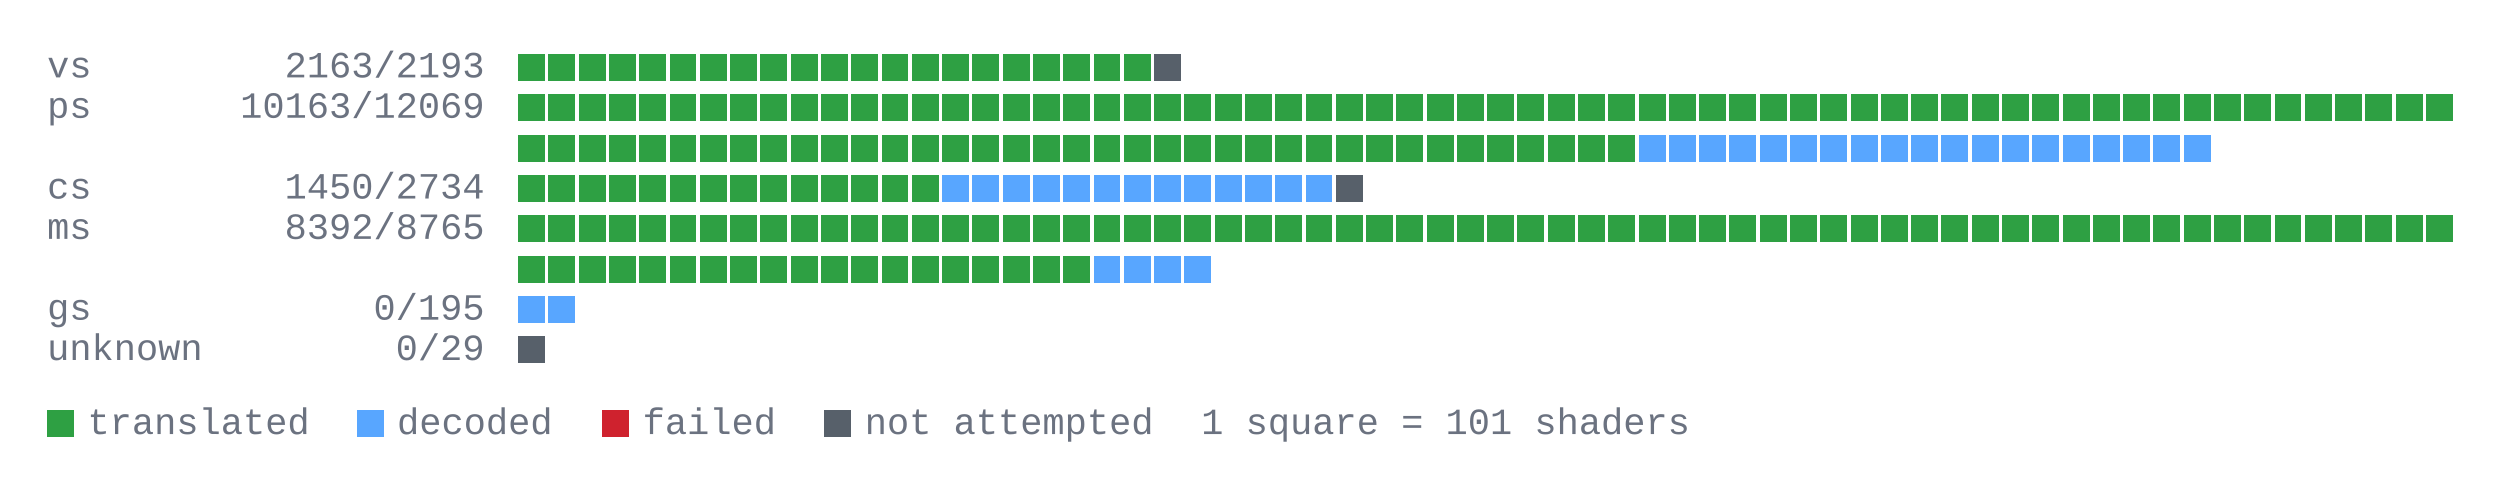
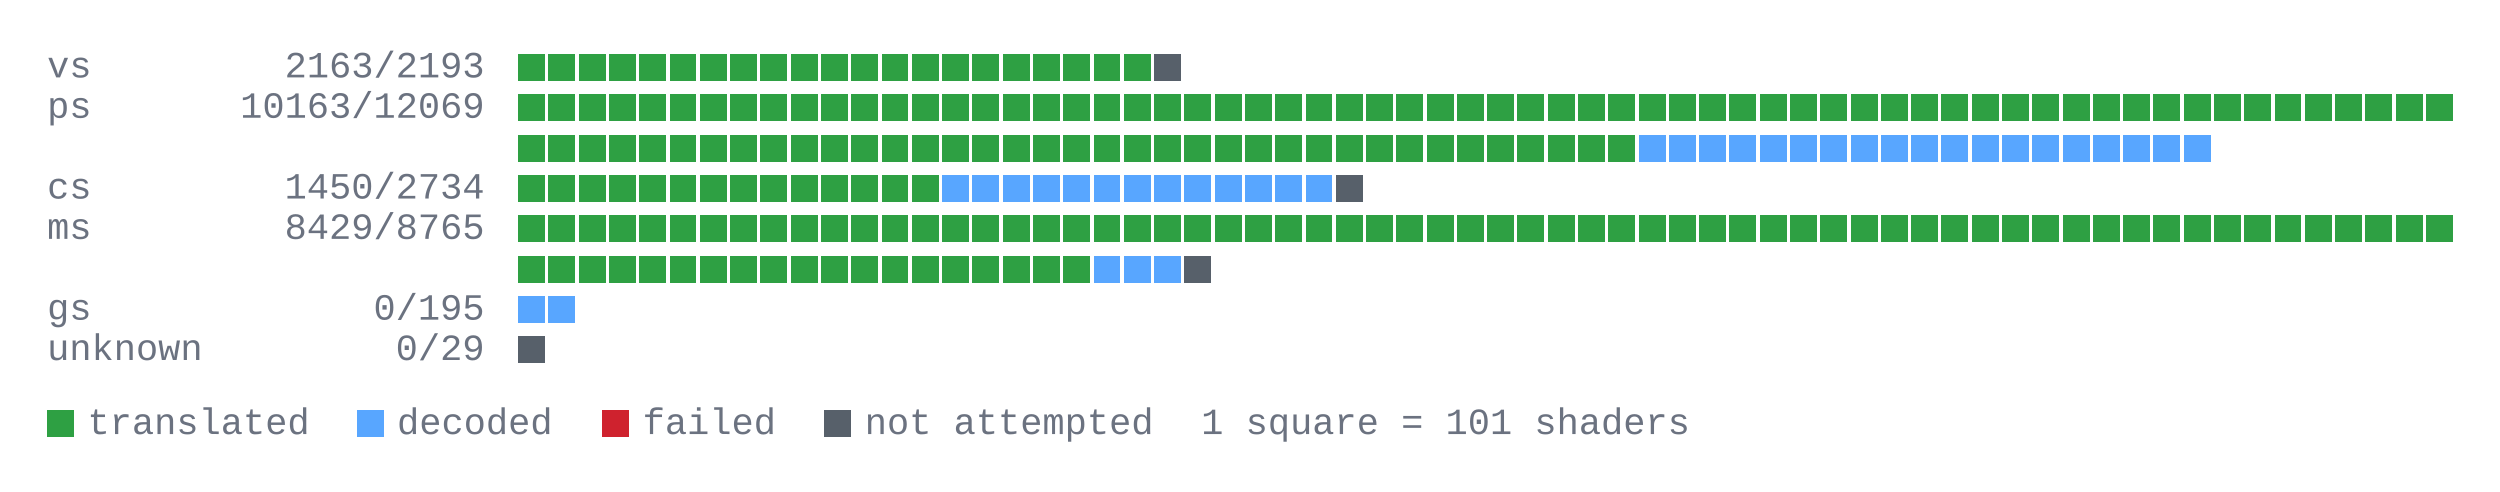
<svg xmlns="http://www.w3.org/2000/svg" width="743" height="146" viewBox="0 0 743 146" role="img">
  <g font-family="ui-monospace, SFMono-Regular, Menlo, Consolas, 'Liberation Mono', monospace" font-size="11" fill="#6b7280">
    <text x="14" y="23">vs</text>
    <text x="144" y="23" text-anchor="end">2163/2193</text>
    <g shape-rendering="crispEdges">
      <rect x="154" y="16" width="8" height="8" fill="#2ea043" />
      <rect x="163" y="16" width="8" height="8" fill="#2ea043" />
      <rect x="172" y="16" width="8" height="8" fill="#2ea043" />
      <rect x="181" y="16" width="8" height="8" fill="#2ea043" />
      <rect x="190" y="16" width="8" height="8" fill="#2ea043" />
      <rect x="199" y="16" width="8" height="8" fill="#2ea043" />
      <rect x="208" y="16" width="8" height="8" fill="#2ea043" />
      <rect x="217" y="16" width="8" height="8" fill="#2ea043" />
      <rect x="226" y="16" width="8" height="8" fill="#2ea043" />
      <rect x="235" y="16" width="8" height="8" fill="#2ea043" />
      <rect x="244" y="16" width="8" height="8" fill="#2ea043" />
      <rect x="253" y="16" width="8" height="8" fill="#2ea043" />
      <rect x="262" y="16" width="8" height="8" fill="#2ea043" />
      <rect x="271" y="16" width="8" height="8" fill="#2ea043" />
      <rect x="280" y="16" width="8" height="8" fill="#2ea043" />
      <rect x="289" y="16" width="8" height="8" fill="#2ea043" />
      <rect x="298" y="16" width="8" height="8" fill="#2ea043" />
      <rect x="307" y="16" width="8" height="8" fill="#2ea043" />
      <rect x="316" y="16" width="8" height="8" fill="#2ea043" />
      <rect x="325" y="16" width="8" height="8" fill="#2ea043" />
      <rect x="334" y="16" width="8" height="8" fill="#2ea043" />
      <rect x="343" y="16" width="8" height="8" fill="#57606a" />
    </g>
    <text x="14" y="35">ps</text>
    <text x="144" y="35" text-anchor="end">10163/12069</text>
    <g shape-rendering="crispEdges">
      <rect x="154" y="28" width="8" height="8" fill="#2ea043" />
      <rect x="163" y="28" width="8" height="8" fill="#2ea043" />
      <rect x="172" y="28" width="8" height="8" fill="#2ea043" />
      <rect x="181" y="28" width="8" height="8" fill="#2ea043" />
      <rect x="190" y="28" width="8" height="8" fill="#2ea043" />
      <rect x="199" y="28" width="8" height="8" fill="#2ea043" />
      <rect x="208" y="28" width="8" height="8" fill="#2ea043" />
      <rect x="217" y="28" width="8" height="8" fill="#2ea043" />
      <rect x="226" y="28" width="8" height="8" fill="#2ea043" />
      <rect x="235" y="28" width="8" height="8" fill="#2ea043" />
      <rect x="244" y="28" width="8" height="8" fill="#2ea043" />
      <rect x="253" y="28" width="8" height="8" fill="#2ea043" />
      <rect x="262" y="28" width="8" height="8" fill="#2ea043" />
      <rect x="271" y="28" width="8" height="8" fill="#2ea043" />
      <rect x="280" y="28" width="8" height="8" fill="#2ea043" />
      <rect x="289" y="28" width="8" height="8" fill="#2ea043" />
      <rect x="298" y="28" width="8" height="8" fill="#2ea043" />
      <rect x="307" y="28" width="8" height="8" fill="#2ea043" />
      <rect x="316" y="28" width="8" height="8" fill="#2ea043" />
      <rect x="325" y="28" width="8" height="8" fill="#2ea043" />
      <rect x="334" y="28" width="8" height="8" fill="#2ea043" />
      <rect x="343" y="28" width="8" height="8" fill="#2ea043" />
      <rect x="352" y="28" width="8" height="8" fill="#2ea043" />
      <rect x="361" y="28" width="8" height="8" fill="#2ea043" />
      <rect x="370" y="28" width="8" height="8" fill="#2ea043" />
      <rect x="379" y="28" width="8" height="8" fill="#2ea043" />
      <rect x="388" y="28" width="8" height="8" fill="#2ea043" />
      <rect x="397" y="28" width="8" height="8" fill="#2ea043" />
      <rect x="406" y="28" width="8" height="8" fill="#2ea043" />
      <rect x="415" y="28" width="8" height="8" fill="#2ea043" />
      <rect x="424" y="28" width="8" height="8" fill="#2ea043" />
      <rect x="433" y="28" width="8" height="8" fill="#2ea043" />
      <rect x="442" y="28" width="8" height="8" fill="#2ea043" />
      <rect x="451" y="28" width="8" height="8" fill="#2ea043" />
      <rect x="460" y="28" width="8" height="8" fill="#2ea043" />
      <rect x="469" y="28" width="8" height="8" fill="#2ea043" />
      <rect x="478" y="28" width="8" height="8" fill="#2ea043" />
      <rect x="487" y="28" width="8" height="8" fill="#2ea043" />
      <rect x="496" y="28" width="8" height="8" fill="#2ea043" />
      <rect x="505" y="28" width="8" height="8" fill="#2ea043" />
      <rect x="514" y="28" width="8" height="8" fill="#2ea043" />
      <rect x="523" y="28" width="8" height="8" fill="#2ea043" />
      <rect x="532" y="28" width="8" height="8" fill="#2ea043" />
      <rect x="541" y="28" width="8" height="8" fill="#2ea043" />
      <rect x="550" y="28" width="8" height="8" fill="#2ea043" />
      <rect x="559" y="28" width="8" height="8" fill="#2ea043" />
      <rect x="568" y="28" width="8" height="8" fill="#2ea043" />
      <rect x="577" y="28" width="8" height="8" fill="#2ea043" />
      <rect x="586" y="28" width="8" height="8" fill="#2ea043" />
      <rect x="595" y="28" width="8" height="8" fill="#2ea043" />
      <rect x="604" y="28" width="8" height="8" fill="#2ea043" />
      <rect x="613" y="28" width="8" height="8" fill="#2ea043" />
      <rect x="622" y="28" width="8" height="8" fill="#2ea043" />
      <rect x="631" y="28" width="8" height="8" fill="#2ea043" />
      <rect x="640" y="28" width="8" height="8" fill="#2ea043" />
      <rect x="649" y="28" width="8" height="8" fill="#2ea043" />
      <rect x="658" y="28" width="8" height="8" fill="#2ea043" />
      <rect x="667" y="28" width="8" height="8" fill="#2ea043" />
      <rect x="676" y="28" width="8" height="8" fill="#2ea043" />
      <rect x="685" y="28" width="8" height="8" fill="#2ea043" />
      <rect x="694" y="28" width="8" height="8" fill="#2ea043" />
      <rect x="703" y="28" width="8" height="8" fill="#2ea043" />
      <rect x="712" y="28" width="8" height="8" fill="#2ea043" />
      <rect x="721" y="28" width="8" height="8" fill="#2ea043" />
      <rect x="154" y="40" width="8" height="8" fill="#2ea043" />
      <rect x="163" y="40" width="8" height="8" fill="#2ea043" />
      <rect x="172" y="40" width="8" height="8" fill="#2ea043" />
      <rect x="181" y="40" width="8" height="8" fill="#2ea043" />
      <rect x="190" y="40" width="8" height="8" fill="#2ea043" />
      <rect x="199" y="40" width="8" height="8" fill="#2ea043" />
      <rect x="208" y="40" width="8" height="8" fill="#2ea043" />
      <rect x="217" y="40" width="8" height="8" fill="#2ea043" />
      <rect x="226" y="40" width="8" height="8" fill="#2ea043" />
      <rect x="235" y="40" width="8" height="8" fill="#2ea043" />
      <rect x="244" y="40" width="8" height="8" fill="#2ea043" />
      <rect x="253" y="40" width="8" height="8" fill="#2ea043" />
      <rect x="262" y="40" width="8" height="8" fill="#2ea043" />
      <rect x="271" y="40" width="8" height="8" fill="#2ea043" />
      <rect x="280" y="40" width="8" height="8" fill="#2ea043" />
      <rect x="289" y="40" width="8" height="8" fill="#2ea043" />
      <rect x="298" y="40" width="8" height="8" fill="#2ea043" />
      <rect x="307" y="40" width="8" height="8" fill="#2ea043" />
      <rect x="316" y="40" width="8" height="8" fill="#2ea043" />
      <rect x="325" y="40" width="8" height="8" fill="#2ea043" />
      <rect x="334" y="40" width="8" height="8" fill="#2ea043" />
      <rect x="343" y="40" width="8" height="8" fill="#2ea043" />
      <rect x="352" y="40" width="8" height="8" fill="#2ea043" />
      <rect x="361" y="40" width="8" height="8" fill="#2ea043" />
      <rect x="370" y="40" width="8" height="8" fill="#2ea043" />
      <rect x="379" y="40" width="8" height="8" fill="#2ea043" />
      <rect x="388" y="40" width="8" height="8" fill="#2ea043" />
      <rect x="397" y="40" width="8" height="8" fill="#2ea043" />
      <rect x="406" y="40" width="8" height="8" fill="#2ea043" />
      <rect x="415" y="40" width="8" height="8" fill="#2ea043" />
      <rect x="424" y="40" width="8" height="8" fill="#2ea043" />
      <rect x="433" y="40" width="8" height="8" fill="#2ea043" />
      <rect x="442" y="40" width="8" height="8" fill="#2ea043" />
      <rect x="451" y="40" width="8" height="8" fill="#2ea043" />
      <rect x="460" y="40" width="8" height="8" fill="#2ea043" />
      <rect x="469" y="40" width="8" height="8" fill="#2ea043" />
      <rect x="478" y="40" width="8" height="8" fill="#2ea043" />
      <rect x="487" y="40" width="8" height="8" fill="#58a6ff" />
      <rect x="496" y="40" width="8" height="8" fill="#58a6ff" />
      <rect x="505" y="40" width="8" height="8" fill="#58a6ff" />
      <rect x="514" y="40" width="8" height="8" fill="#58a6ff" />
      <rect x="523" y="40" width="8" height="8" fill="#58a6ff" />
      <rect x="532" y="40" width="8" height="8" fill="#58a6ff" />
      <rect x="541" y="40" width="8" height="8" fill="#58a6ff" />
      <rect x="550" y="40" width="8" height="8" fill="#58a6ff" />
      <rect x="559" y="40" width="8" height="8" fill="#58a6ff" />
      <rect x="568" y="40" width="8" height="8" fill="#58a6ff" />
      <rect x="577" y="40" width="8" height="8" fill="#58a6ff" />
      <rect x="586" y="40" width="8" height="8" fill="#58a6ff" />
      <rect x="595" y="40" width="8" height="8" fill="#58a6ff" />
      <rect x="604" y="40" width="8" height="8" fill="#58a6ff" />
      <rect x="613" y="40" width="8" height="8" fill="#58a6ff" />
      <rect x="622" y="40" width="8" height="8" fill="#58a6ff" />
      <rect x="631" y="40" width="8" height="8" fill="#58a6ff" />
      <rect x="640" y="40" width="8" height="8" fill="#58a6ff" />
      <rect x="649" y="40" width="8" height="8" fill="#58a6ff" />
    </g>
    <text x="14" y="59">cs</text>
    <text x="144" y="59" text-anchor="end">1450/2734</text>
    <g shape-rendering="crispEdges">
      <rect x="154" y="52" width="8" height="8" fill="#2ea043" />
      <rect x="163" y="52" width="8" height="8" fill="#2ea043" />
      <rect x="172" y="52" width="8" height="8" fill="#2ea043" />
      <rect x="181" y="52" width="8" height="8" fill="#2ea043" />
      <rect x="190" y="52" width="8" height="8" fill="#2ea043" />
      <rect x="199" y="52" width="8" height="8" fill="#2ea043" />
      <rect x="208" y="52" width="8" height="8" fill="#2ea043" />
      <rect x="217" y="52" width="8" height="8" fill="#2ea043" />
      <rect x="226" y="52" width="8" height="8" fill="#2ea043" />
      <rect x="235" y="52" width="8" height="8" fill="#2ea043" />
      <rect x="244" y="52" width="8" height="8" fill="#2ea043" />
      <rect x="253" y="52" width="8" height="8" fill="#2ea043" />
      <rect x="262" y="52" width="8" height="8" fill="#2ea043" />
      <rect x="271" y="52" width="8" height="8" fill="#2ea043" />
      <rect x="280" y="52" width="8" height="8" fill="#58a6ff" />
      <rect x="289" y="52" width="8" height="8" fill="#58a6ff" />
      <rect x="298" y="52" width="8" height="8" fill="#58a6ff" />
      <rect x="307" y="52" width="8" height="8" fill="#58a6ff" />
      <rect x="316" y="52" width="8" height="8" fill="#58a6ff" />
      <rect x="325" y="52" width="8" height="8" fill="#58a6ff" />
      <rect x="334" y="52" width="8" height="8" fill="#58a6ff" />
      <rect x="343" y="52" width="8" height="8" fill="#58a6ff" />
      <rect x="352" y="52" width="8" height="8" fill="#58a6ff" />
      <rect x="361" y="52" width="8" height="8" fill="#58a6ff" />
      <rect x="370" y="52" width="8" height="8" fill="#58a6ff" />
      <rect x="379" y="52" width="8" height="8" fill="#58a6ff" />
      <rect x="388" y="52" width="8" height="8" fill="#58a6ff" />
      <rect x="397" y="52" width="8" height="8" fill="#57606a" />
    </g>
    <text x="14" y="71">ms</text>
-     <text x="144" y="71" text-anchor="end">8392/8765</text>
+     <text x="144" y="71" text-anchor="end">8429/8765</text>
    <g shape-rendering="crispEdges">
      <rect x="154" y="64" width="8" height="8" fill="#2ea043" />
      <rect x="163" y="64" width="8" height="8" fill="#2ea043" />
      <rect x="172" y="64" width="8" height="8" fill="#2ea043" />
      <rect x="181" y="64" width="8" height="8" fill="#2ea043" />
      <rect x="190" y="64" width="8" height="8" fill="#2ea043" />
      <rect x="199" y="64" width="8" height="8" fill="#2ea043" />
      <rect x="208" y="64" width="8" height="8" fill="#2ea043" />
      <rect x="217" y="64" width="8" height="8" fill="#2ea043" />
      <rect x="226" y="64" width="8" height="8" fill="#2ea043" />
      <rect x="235" y="64" width="8" height="8" fill="#2ea043" />
      <rect x="244" y="64" width="8" height="8" fill="#2ea043" />
      <rect x="253" y="64" width="8" height="8" fill="#2ea043" />
      <rect x="262" y="64" width="8" height="8" fill="#2ea043" />
      <rect x="271" y="64" width="8" height="8" fill="#2ea043" />
      <rect x="280" y="64" width="8" height="8" fill="#2ea043" />
      <rect x="289" y="64" width="8" height="8" fill="#2ea043" />
      <rect x="298" y="64" width="8" height="8" fill="#2ea043" />
      <rect x="307" y="64" width="8" height="8" fill="#2ea043" />
      <rect x="316" y="64" width="8" height="8" fill="#2ea043" />
      <rect x="325" y="64" width="8" height="8" fill="#2ea043" />
      <rect x="334" y="64" width="8" height="8" fill="#2ea043" />
      <rect x="343" y="64" width="8" height="8" fill="#2ea043" />
      <rect x="352" y="64" width="8" height="8" fill="#2ea043" />
      <rect x="361" y="64" width="8" height="8" fill="#2ea043" />
      <rect x="370" y="64" width="8" height="8" fill="#2ea043" />
      <rect x="379" y="64" width="8" height="8" fill="#2ea043" />
      <rect x="388" y="64" width="8" height="8" fill="#2ea043" />
      <rect x="397" y="64" width="8" height="8" fill="#2ea043" />
      <rect x="406" y="64" width="8" height="8" fill="#2ea043" />
      <rect x="415" y="64" width="8" height="8" fill="#2ea043" />
      <rect x="424" y="64" width="8" height="8" fill="#2ea043" />
      <rect x="433" y="64" width="8" height="8" fill="#2ea043" />
      <rect x="442" y="64" width="8" height="8" fill="#2ea043" />
      <rect x="451" y="64" width="8" height="8" fill="#2ea043" />
      <rect x="460" y="64" width="8" height="8" fill="#2ea043" />
      <rect x="469" y="64" width="8" height="8" fill="#2ea043" />
      <rect x="478" y="64" width="8" height="8" fill="#2ea043" />
      <rect x="487" y="64" width="8" height="8" fill="#2ea043" />
      <rect x="496" y="64" width="8" height="8" fill="#2ea043" />
      <rect x="505" y="64" width="8" height="8" fill="#2ea043" />
      <rect x="514" y="64" width="8" height="8" fill="#2ea043" />
      <rect x="523" y="64" width="8" height="8" fill="#2ea043" />
      <rect x="532" y="64" width="8" height="8" fill="#2ea043" />
      <rect x="541" y="64" width="8" height="8" fill="#2ea043" />
      <rect x="550" y="64" width="8" height="8" fill="#2ea043" />
      <rect x="559" y="64" width="8" height="8" fill="#2ea043" />
      <rect x="568" y="64" width="8" height="8" fill="#2ea043" />
      <rect x="577" y="64" width="8" height="8" fill="#2ea043" />
      <rect x="586" y="64" width="8" height="8" fill="#2ea043" />
      <rect x="595" y="64" width="8" height="8" fill="#2ea043" />
      <rect x="604" y="64" width="8" height="8" fill="#2ea043" />
      <rect x="613" y="64" width="8" height="8" fill="#2ea043" />
      <rect x="622" y="64" width="8" height="8" fill="#2ea043" />
      <rect x="631" y="64" width="8" height="8" fill="#2ea043" />
      <rect x="640" y="64" width="8" height="8" fill="#2ea043" />
      <rect x="649" y="64" width="8" height="8" fill="#2ea043" />
      <rect x="658" y="64" width="8" height="8" fill="#2ea043" />
      <rect x="667" y="64" width="8" height="8" fill="#2ea043" />
      <rect x="676" y="64" width="8" height="8" fill="#2ea043" />
      <rect x="685" y="64" width="8" height="8" fill="#2ea043" />
      <rect x="694" y="64" width="8" height="8" fill="#2ea043" />
      <rect x="703" y="64" width="8" height="8" fill="#2ea043" />
      <rect x="712" y="64" width="8" height="8" fill="#2ea043" />
      <rect x="721" y="64" width="8" height="8" fill="#2ea043" />
      <rect x="154" y="76" width="8" height="8" fill="#2ea043" />
      <rect x="163" y="76" width="8" height="8" fill="#2ea043" />
      <rect x="172" y="76" width="8" height="8" fill="#2ea043" />
      <rect x="181" y="76" width="8" height="8" fill="#2ea043" />
      <rect x="190" y="76" width="8" height="8" fill="#2ea043" />
      <rect x="199" y="76" width="8" height="8" fill="#2ea043" />
      <rect x="208" y="76" width="8" height="8" fill="#2ea043" />
      <rect x="217" y="76" width="8" height="8" fill="#2ea043" />
      <rect x="226" y="76" width="8" height="8" fill="#2ea043" />
      <rect x="235" y="76" width="8" height="8" fill="#2ea043" />
      <rect x="244" y="76" width="8" height="8" fill="#2ea043" />
      <rect x="253" y="76" width="8" height="8" fill="#2ea043" />
      <rect x="262" y="76" width="8" height="8" fill="#2ea043" />
      <rect x="271" y="76" width="8" height="8" fill="#2ea043" />
      <rect x="280" y="76" width="8" height="8" fill="#2ea043" />
      <rect x="289" y="76" width="8" height="8" fill="#2ea043" />
      <rect x="298" y="76" width="8" height="8" fill="#2ea043" />
      <rect x="307" y="76" width="8" height="8" fill="#2ea043" />
      <rect x="316" y="76" width="8" height="8" fill="#2ea043" />
      <rect x="325" y="76" width="8" height="8" fill="#58a6ff" />
      <rect x="334" y="76" width="8" height="8" fill="#58a6ff" />
      <rect x="343" y="76" width="8" height="8" fill="#58a6ff" />
-       <rect x="352" y="76" width="8" height="8" fill="#58a6ff" />
+       <rect x="352" y="76" width="8" height="8" fill="#57606a" />
    </g>
    <text x="14" y="95">gs</text>
    <text x="144" y="95" text-anchor="end">0/195</text>
    <g shape-rendering="crispEdges">
      <rect x="154" y="88" width="8" height="8" fill="#58a6ff" />
      <rect x="163" y="88" width="8" height="8" fill="#58a6ff" />
    </g>
    <text x="14" y="107">unknown</text>
    <text x="144" y="107" text-anchor="end">0/29</text>
    <g shape-rendering="crispEdges">
      <rect x="154" y="100" width="8" height="8" fill="#57606a" />
    </g>
    <g shape-rendering="crispEdges">
      <rect x="14" y="122" width="8" height="8" fill="#2ea043" />
      <text x="26" y="129">translated</text>
      <rect x="106" y="122" width="8" height="8" fill="#58a6ff" />
      <text x="118" y="129">decoded</text>
      <rect x="179" y="122" width="8" height="8" fill="#cf222e" />
      <text x="191" y="129">failed</text>
      <rect x="245" y="122" width="8" height="8" fill="#57606a" />
      <text x="257" y="129">not attempted</text>
      <text x="357" y="129">1 square = 101 shaders</text>
    </g>
  </g>
</svg>
